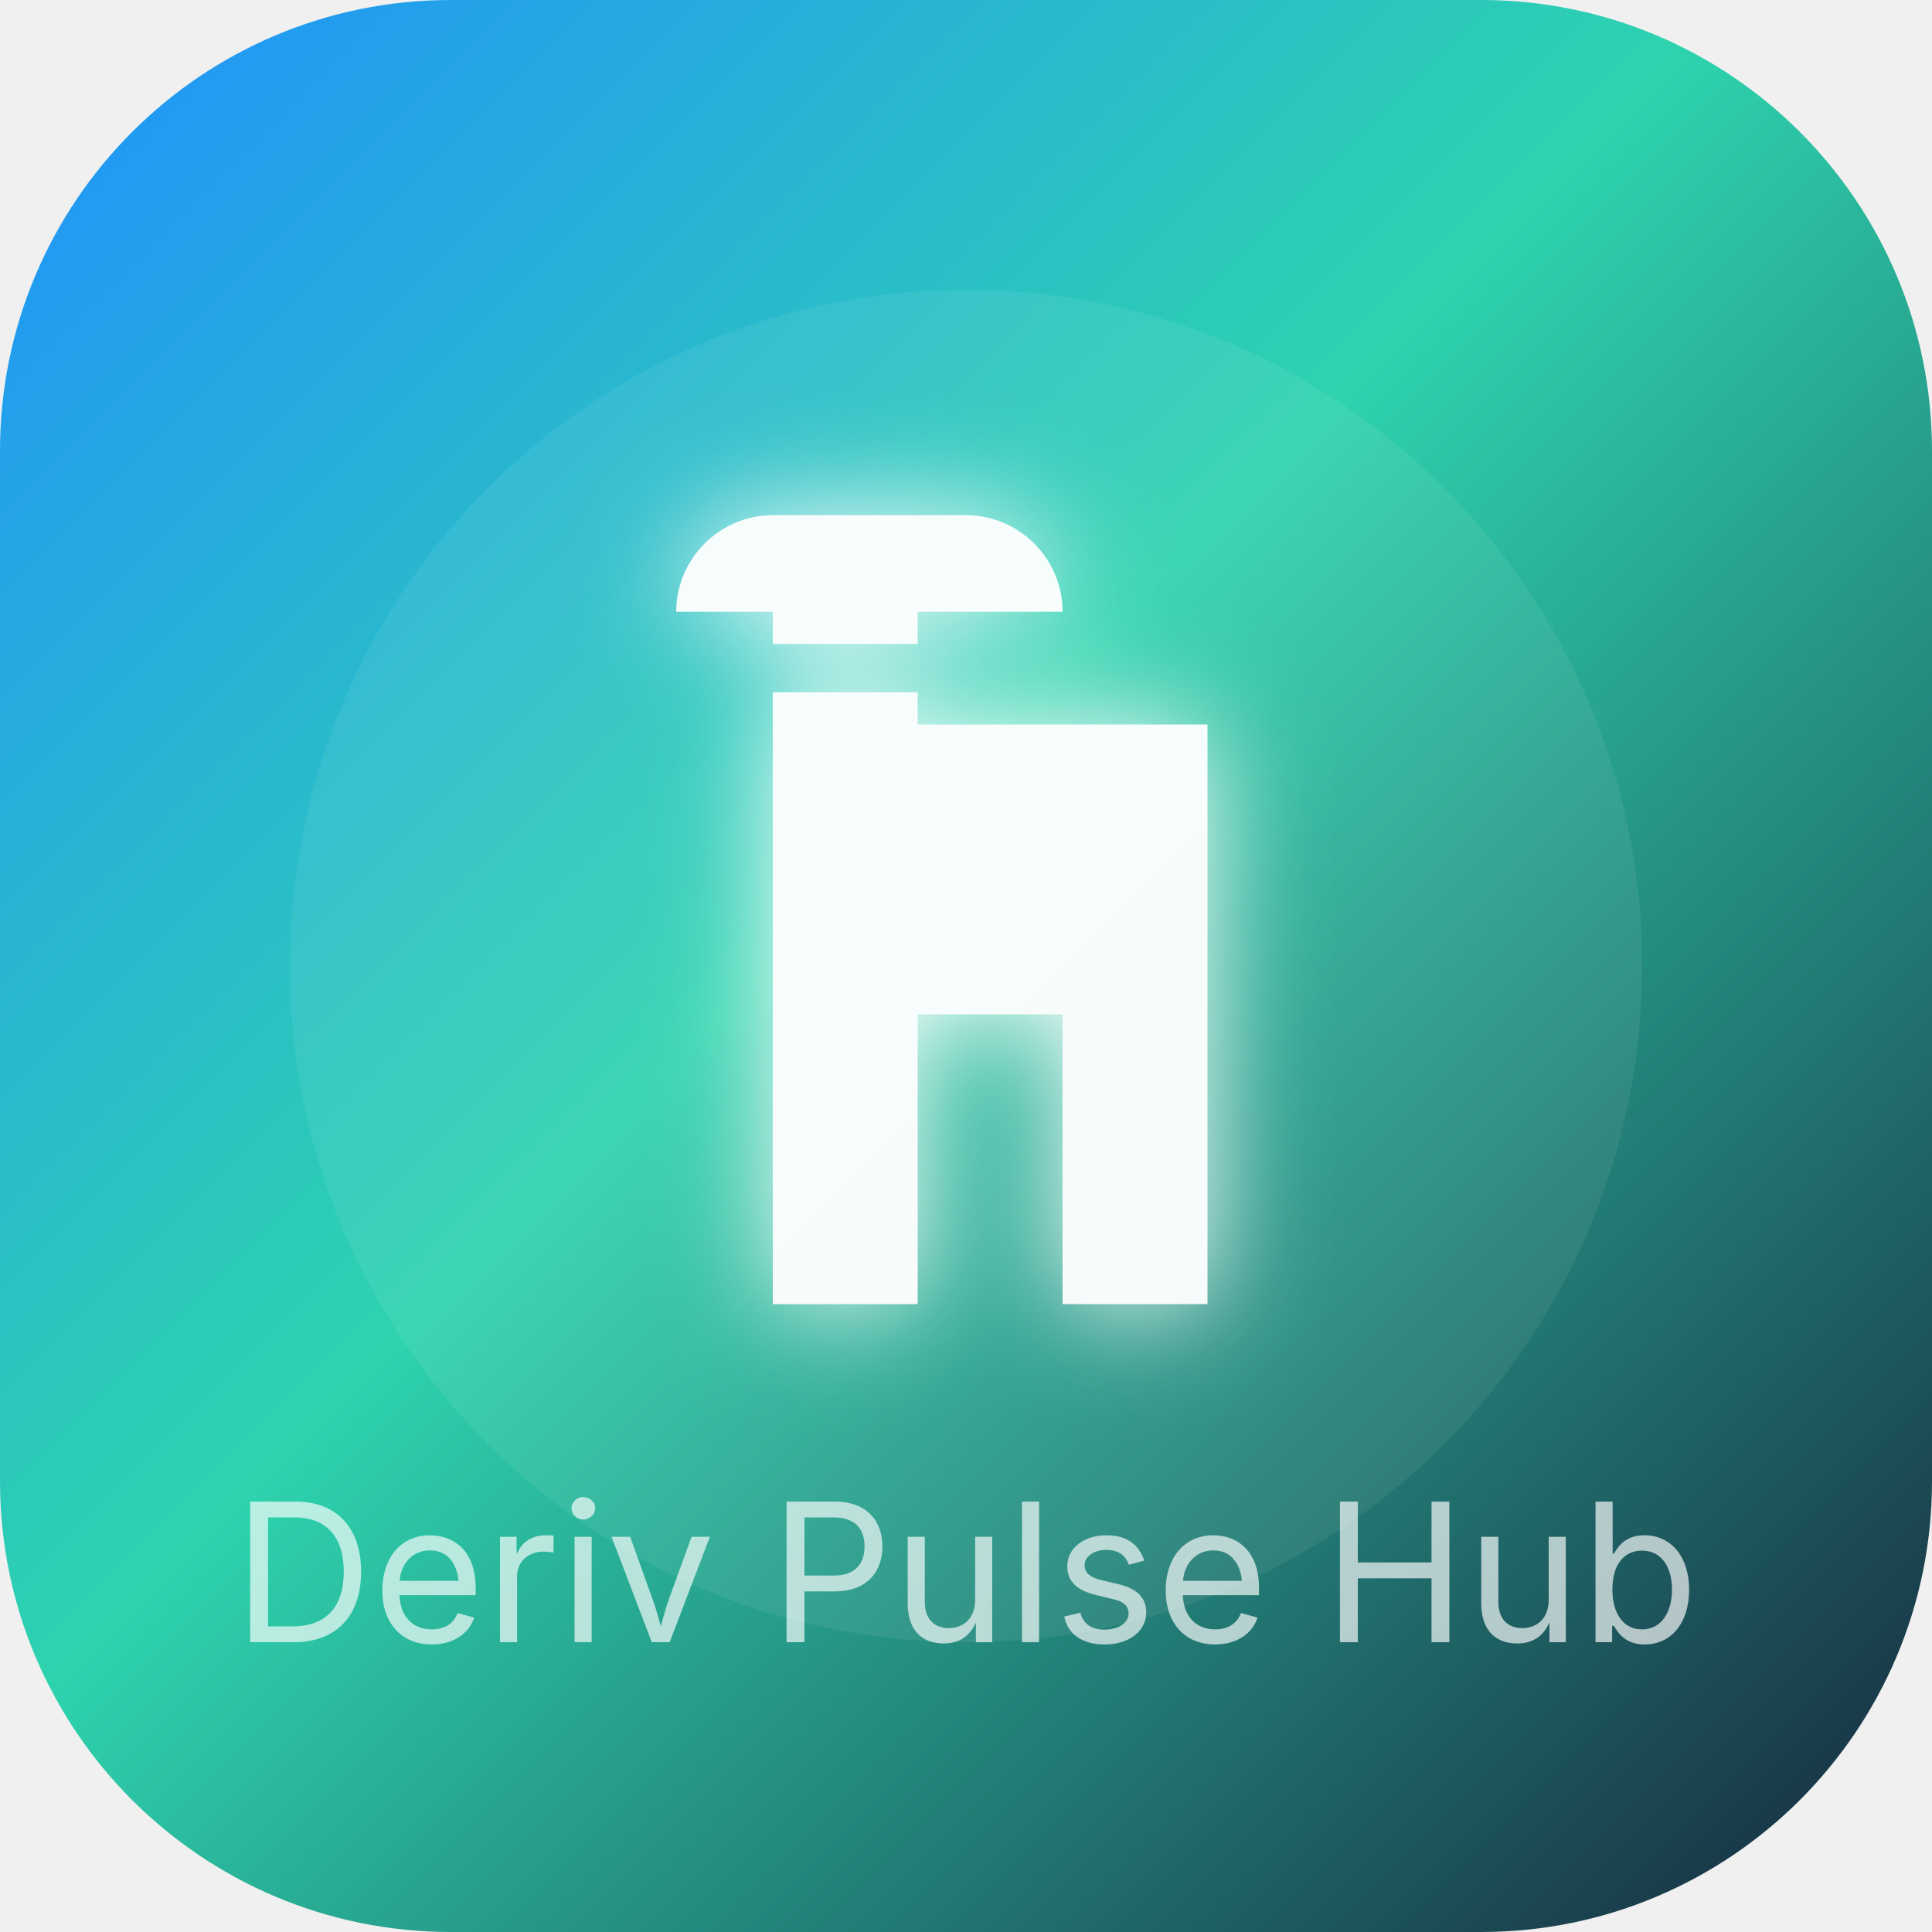
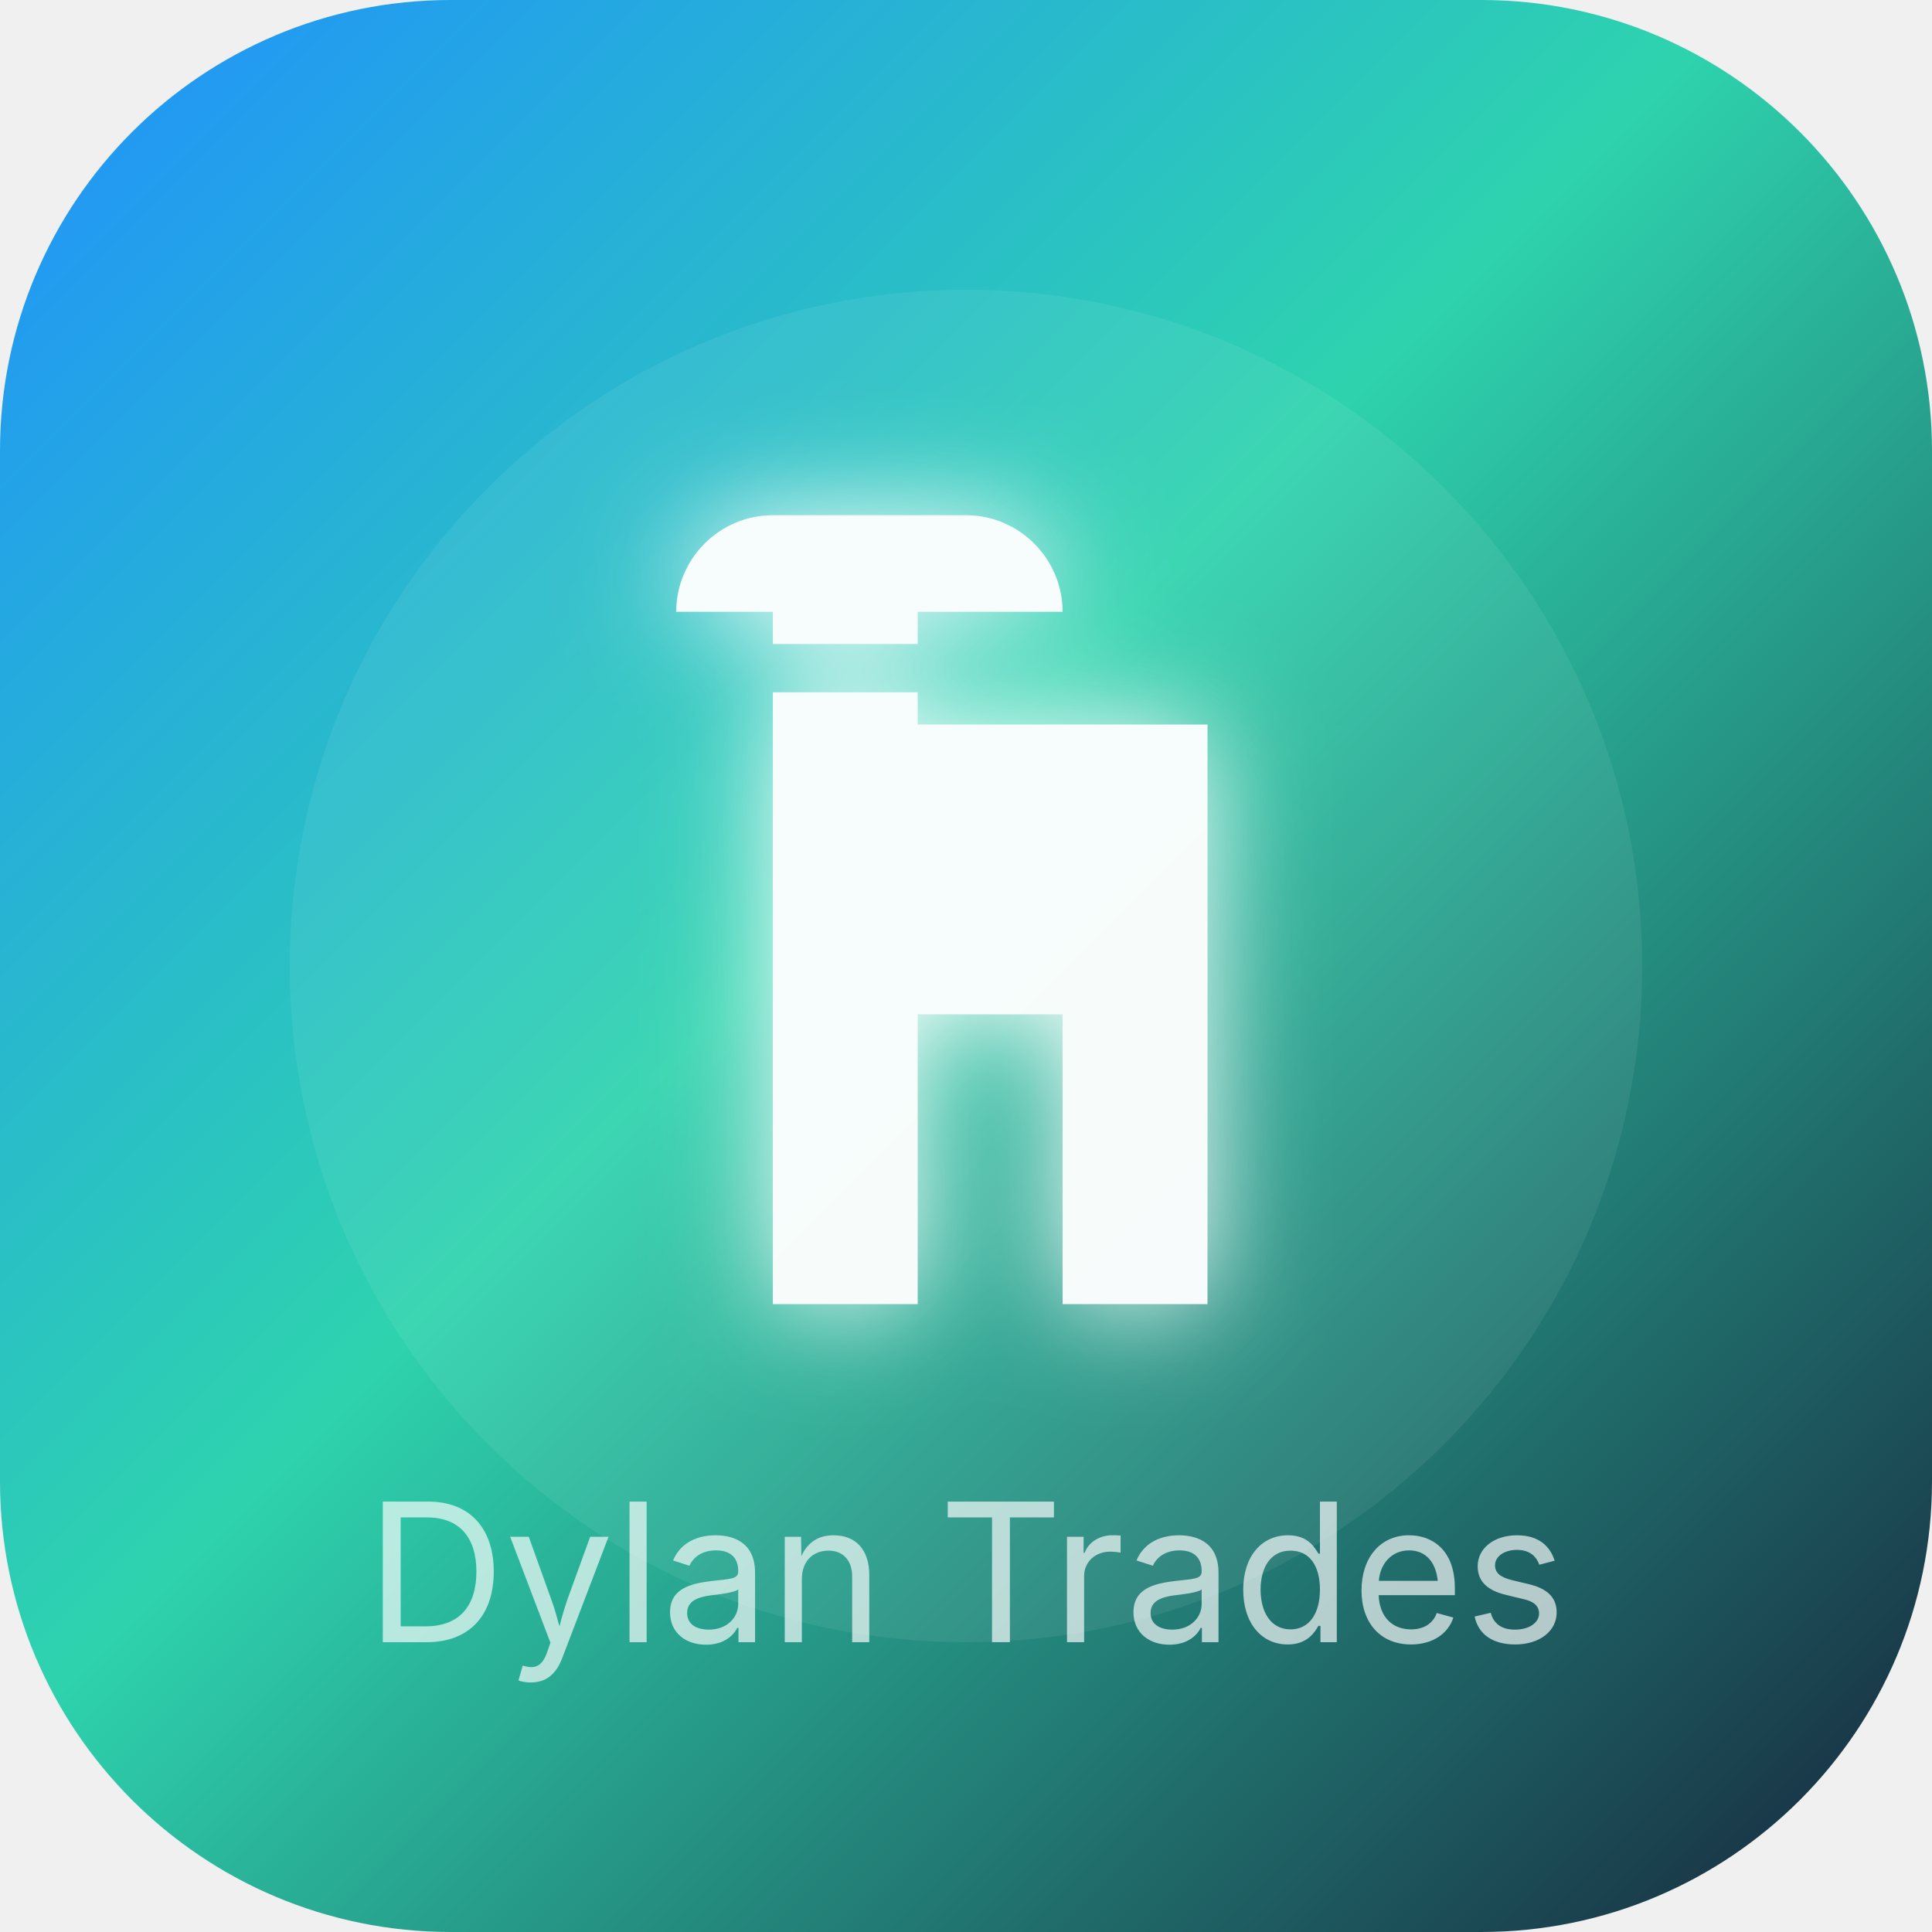
<svg xmlns="http://www.w3.org/2000/svg" viewBox="0 0 120 120">
  <defs>
    <linearGradient id="grad" x1="0%" y1="0%" x2="100%" y2="100%">
      <stop offset="0%" stop-color="#1f8fff" />
      <stop offset="45%" stop-color="#2ed3ae" />
      <stop offset="100%" stop-color="#16223a" />
    </linearGradient>
    <filter id="glow" x="-50%" y="-50%" width="200%" height="200%">
      <feGaussianBlur stdDeviation="3.5" result="coloredBlur" />
      <feMerge>
        <feMergeNode in="coloredBlur" />
        <feMergeNode in="SourceGraphic" />
      </feMerge>
    </filter>
  </defs>
  <rect width="120" height="120" rx="28" fill="url(#grad)" />
  <circle cx="60" cy="60" r="42" fill="#ffffff11" />
  <path d="M42 38c0-3.3 2.7-6 6-6h12c3.3 0 6 2.7 6 6v7h-9v-5h-9v41h9v-18h9v18h9V45h-9V38h-9v5h-9v-5z" fill="#ffffff" filter="url(#glow)" opacity="0.96" />
-   <text x="60" y="102" text-anchor="middle" font-family="Inter, Arial, sans-serif" font-size="12" fill="#ffffffaa">Deriv Pulse Hub</text>
+   <text x="60" y="102" text-anchor="middle" font-family="Inter, Arial, sans-serif" font-size="12" fill="#ffffffaa">Dylan Trades</text>
</svg>
